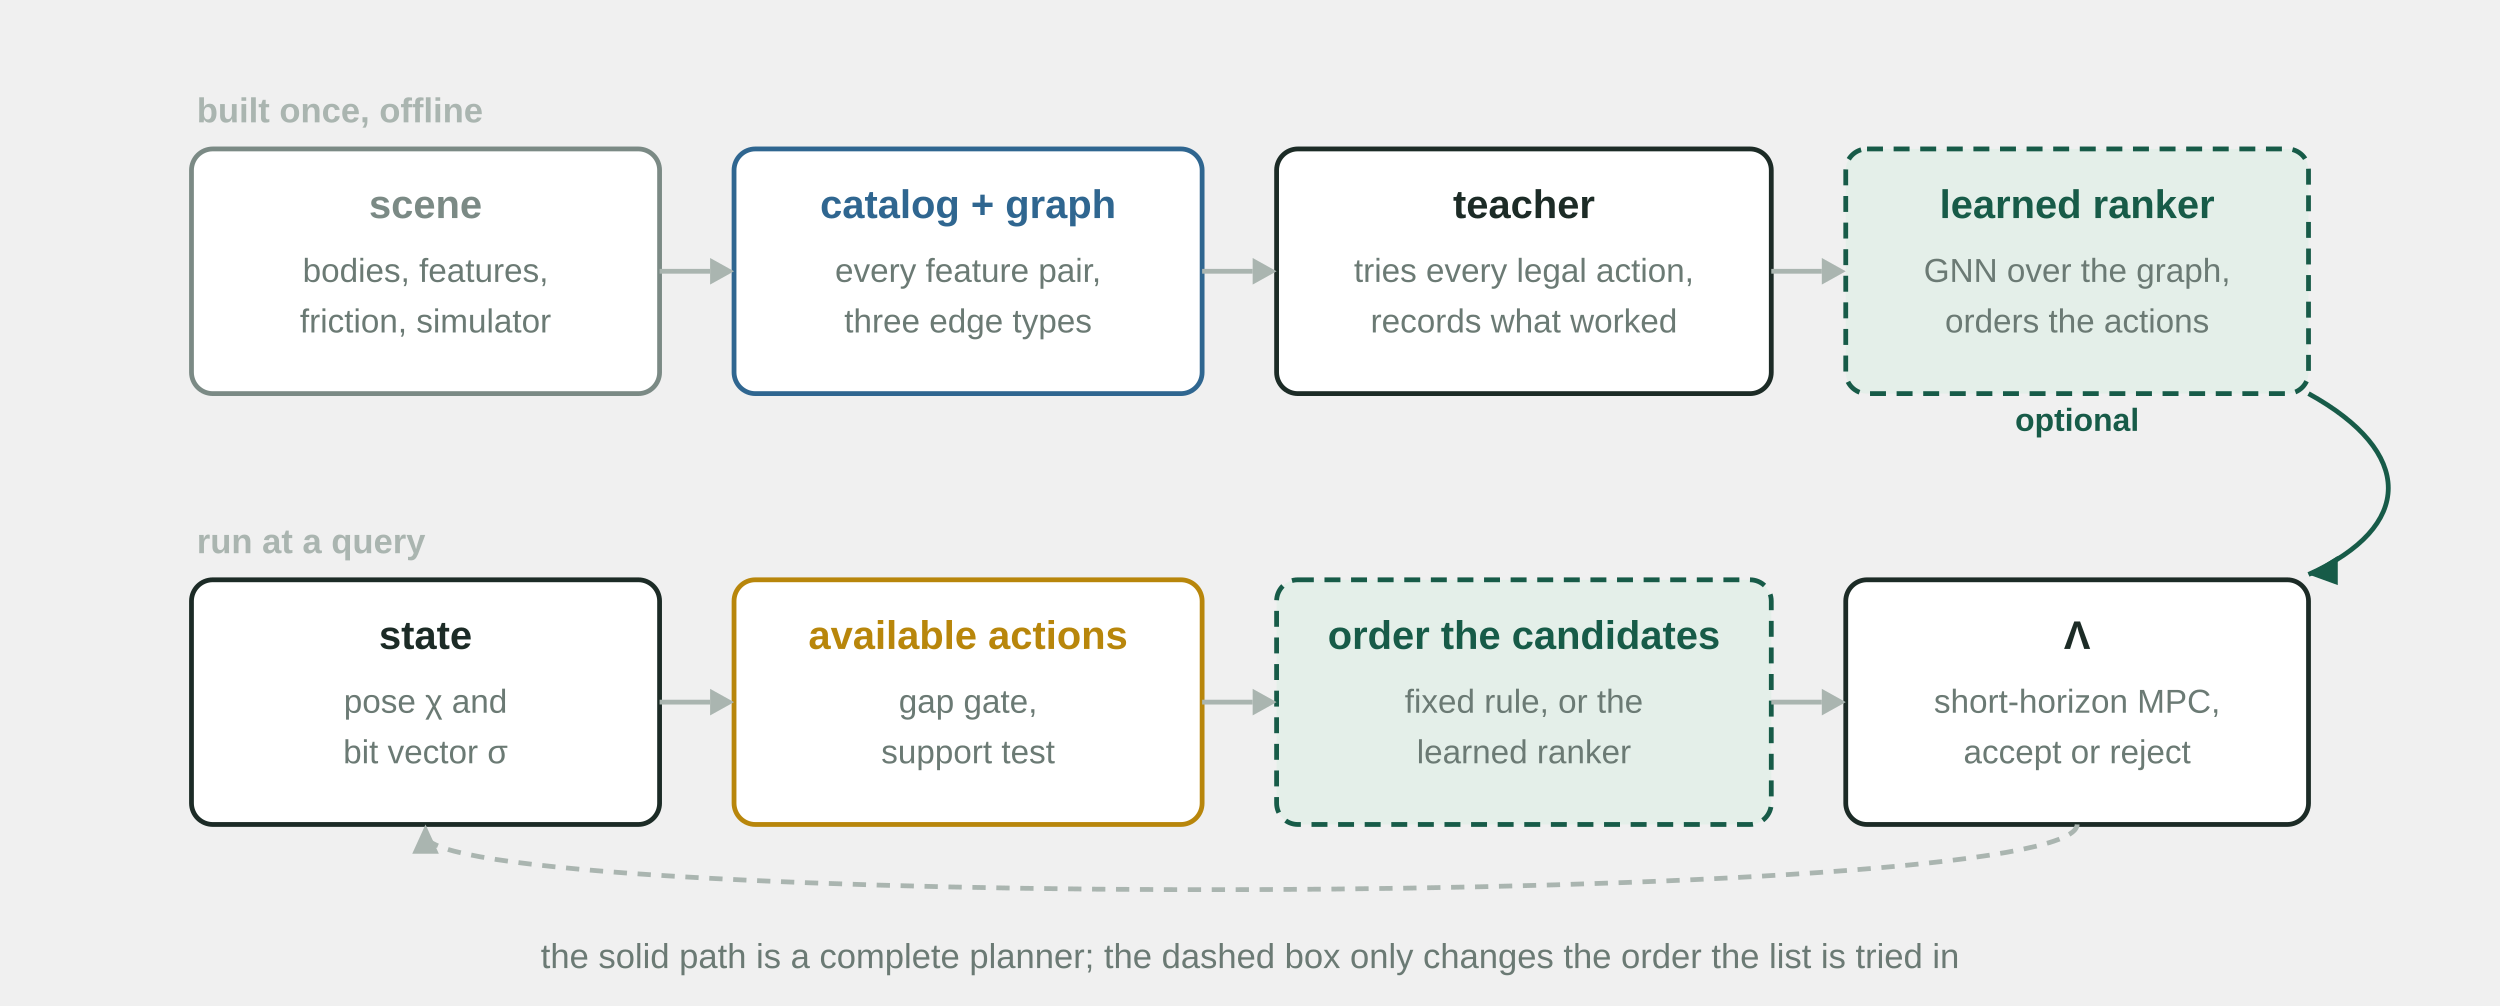
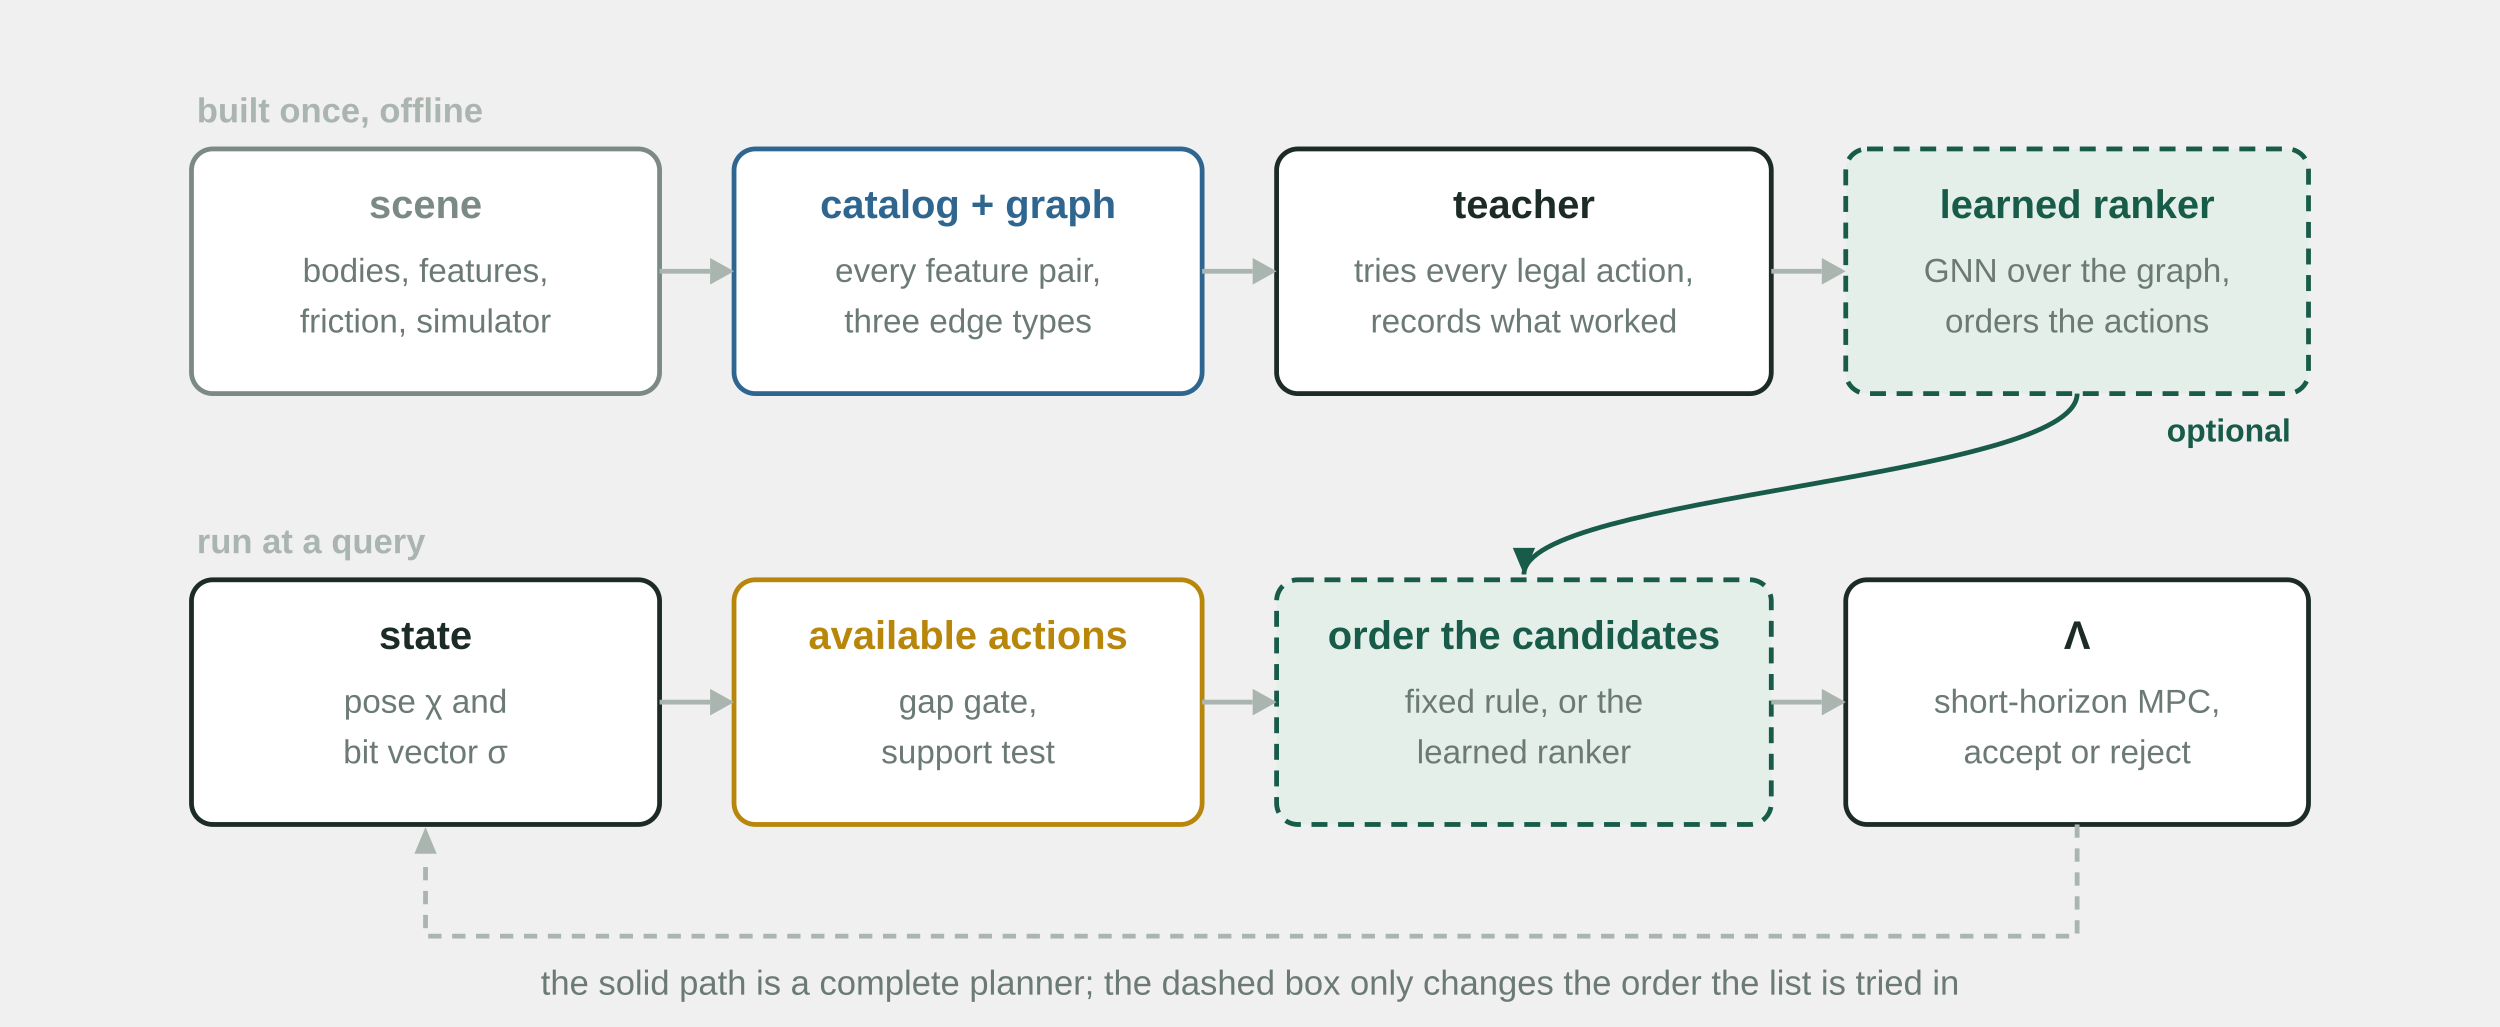
- <svg xmlns="http://www.w3.org/2000/svg" viewBox="0 46 940 378" width="100%" class="fig" role="img" aria-label="System overview">
+ <svg xmlns="http://www.w3.org/2000/svg" viewBox="0 46 940 386" width="100%" class="fig" role="img" aria-label="System overview">
  <text x="74.00" y="92.00" font-size="13" fill="#aab5b0" text-anchor="start" font-weight="700" font-family="'Source Sans Pro','Helvetica Neue',Arial,sans-serif" style="">built once, offline</text>
  <rect x="72" y="102" width="176" height="92" rx="8" fill="#ffffff" stroke="#7b8a85" stroke-width="1.8" />
  <text x="160.00" y="128.00" font-size="15" fill="#7b8a85" text-anchor="middle" font-weight="700" font-family="'Source Sans Pro','Helvetica Neue',Arial,sans-serif" style="">scene</text>
  <text x="160.00" y="152.00" font-size="12.5" fill="#6b7a74" text-anchor="middle" font-weight="400" font-family="'Source Sans Pro','Helvetica Neue',Arial,sans-serif" style="">bodies, features,</text>
  <text x="160.00" y="171.00" font-size="12.5" fill="#6b7a74" text-anchor="middle" font-weight="400" font-family="'Source Sans Pro','Helvetica Neue',Arial,sans-serif" style="">friction, simulator</text>
  <rect x="276" y="102" width="176" height="92" rx="8" fill="#ffffff" stroke="#2f6690" stroke-width="1.8" />
  <text x="364.00" y="128.00" font-size="15" fill="#2f6690" text-anchor="middle" font-weight="700" font-family="'Source Sans Pro','Helvetica Neue',Arial,sans-serif" style="">catalog + graph</text>
  <text x="364.00" y="152.00" font-size="12.5" fill="#6b7a74" text-anchor="middle" font-weight="400" font-family="'Source Sans Pro','Helvetica Neue',Arial,sans-serif" style="">every feature pair,</text>
  <text x="364.00" y="171.00" font-size="12.5" fill="#6b7a74" text-anchor="middle" font-weight="400" font-family="'Source Sans Pro','Helvetica Neue',Arial,sans-serif" style="">three edge types</text>
  <rect x="480" y="102" width="186" height="92" rx="8" fill="#ffffff" stroke="#1c2b26" stroke-width="1.8" />
  <text x="573.00" y="128.00" font-size="15" fill="#1c2b26" text-anchor="middle" font-weight="700" font-family="'Source Sans Pro','Helvetica Neue',Arial,sans-serif" style="">teacher</text>
  <text x="573.00" y="152.00" font-size="12.5" fill="#6b7a74" text-anchor="middle" font-weight="400" font-family="'Source Sans Pro','Helvetica Neue',Arial,sans-serif" style="">tries every legal action,</text>
  <text x="573.00" y="171.00" font-size="12.5" fill="#6b7a74" text-anchor="middle" font-weight="400" font-family="'Source Sans Pro','Helvetica Neue',Arial,sans-serif" style="">records what worked</text>
  <rect x="694" y="102" width="174" height="92" rx="8" fill="#e4efe9" stroke="#175b48" stroke-width="1.8" stroke-dasharray="6 4" />
  <text x="781.00" y="128.00" font-size="15" fill="#175b48" text-anchor="middle" font-weight="700" font-family="'Source Sans Pro','Helvetica Neue',Arial,sans-serif" style="">learned ranker</text>
  <text x="781.00" y="152.00" font-size="12.5" fill="#6b7a74" text-anchor="middle" font-weight="400" font-family="'Source Sans Pro','Helvetica Neue',Arial,sans-serif" style="">GNN over the graph,</text>
  <text x="781.00" y="171.00" font-size="12.5" fill="#6b7a74" text-anchor="middle" font-weight="400" font-family="'Source Sans Pro','Helvetica Neue',Arial,sans-serif" style="">orders the actions</text>
-   <text x="781.00" y="208.00" font-size="12" fill="#175b48" text-anchor="middle" font-weight="700" font-family="'Source Sans Pro','Helvetica Neue',Arial,sans-serif" style="">optional</text>
+   <text x="838.00" y="212.00" font-size="12" fill="#175b48" text-anchor="middle" font-weight="700" font-family="'Source Sans Pro','Helvetica Neue',Arial,sans-serif" style="">optional</text>
  <line x1="248" y1="148" x2="267" y2="148" stroke="#aab5b0" stroke-width="1.8" />
  <polygon points="276,148 267,143 267,153" fill="#aab5b0" />
  <line x1="452" y1="148" x2="471" y2="148" stroke="#aab5b0" stroke-width="1.8" />
  <polygon points="480,148 471,143 471,153" fill="#aab5b0" />
  <line x1="666" y1="148" x2="685" y2="148" stroke="#aab5b0" stroke-width="1.8" />
  <polygon points="694,148 685,143 685,153" fill="#aab5b0" />
  <text x="74.00" y="254.00" font-size="13" fill="#aab5b0" text-anchor="start" font-weight="700" font-family="'Source Sans Pro','Helvetica Neue',Arial,sans-serif" style="">run at a query</text>
  <rect x="72" y="264" width="176" height="92" rx="8" fill="#ffffff" stroke="#1c2b26" stroke-width="1.8" />
  <text x="160.00" y="290.00" font-size="15" fill="#1c2b26" text-anchor="middle" font-weight="700" font-family="'Source Sans Pro','Helvetica Neue',Arial,sans-serif" style="">state</text>
  <text x="160.00" y="314.00" font-size="12.5" fill="#6b7a74" text-anchor="middle" font-weight="400" font-family="'Source Sans Pro','Helvetica Neue',Arial,sans-serif" style="">pose χ and</text>
  <text x="160.00" y="333.00" font-size="12.5" fill="#6b7a74" text-anchor="middle" font-weight="400" font-family="'Source Sans Pro','Helvetica Neue',Arial,sans-serif" style="">bit vector σ</text>
  <rect x="276" y="264" width="176" height="92" rx="8" fill="#ffffff" stroke="#b8860b" stroke-width="1.8" />
  <text x="364.00" y="290.00" font-size="15" fill="#b8860b" text-anchor="middle" font-weight="700" font-family="'Source Sans Pro','Helvetica Neue',Arial,sans-serif" style="">available actions</text>
  <text x="364.00" y="314.00" font-size="12.5" fill="#6b7a74" text-anchor="middle" font-weight="400" font-family="'Source Sans Pro','Helvetica Neue',Arial,sans-serif" style="">gap gate,</text>
  <text x="364.00" y="333.00" font-size="12.5" fill="#6b7a74" text-anchor="middle" font-weight="400" font-family="'Source Sans Pro','Helvetica Neue',Arial,sans-serif" style="">support test</text>
  <rect x="480" y="264" width="186" height="92" rx="8" fill="#e4efe9" stroke="#175b48" stroke-width="1.8" stroke-dasharray="6 4" />
  <text x="573.00" y="290.00" font-size="15" fill="#175b48" text-anchor="middle" font-weight="700" font-family="'Source Sans Pro','Helvetica Neue',Arial,sans-serif" style="">order the candidates</text>
  <text x="573.00" y="314.00" font-size="12.5" fill="#6b7a74" text-anchor="middle" font-weight="400" font-family="'Source Sans Pro','Helvetica Neue',Arial,sans-serif" style="">fixed rule, or the</text>
  <text x="573.00" y="333.00" font-size="12.5" fill="#6b7a74" text-anchor="middle" font-weight="400" font-family="'Source Sans Pro','Helvetica Neue',Arial,sans-serif" style="">learned ranker</text>
  <rect x="694" y="264" width="174" height="92" rx="8" fill="#ffffff" stroke="#1c2b26" stroke-width="1.8" />
  <text x="781.00" y="290.00" font-size="15" fill="#1c2b26" text-anchor="middle" font-weight="700" font-family="'Source Sans Pro','Helvetica Neue',Arial,sans-serif" style="">Λ</text>
  <text x="781.00" y="314.00" font-size="12.5" fill="#6b7a74" text-anchor="middle" font-weight="400" font-family="'Source Sans Pro','Helvetica Neue',Arial,sans-serif" style="">short-horizon MPC,</text>
  <text x="781.00" y="333.00" font-size="12.5" fill="#6b7a74" text-anchor="middle" font-weight="400" font-family="'Source Sans Pro','Helvetica Neue',Arial,sans-serif" style="">accept or reject</text>
  <line x1="248" y1="310" x2="267" y2="310" stroke="#aab5b0" stroke-width="1.8" />
  <polygon points="276,310 267,305 267,315" fill="#aab5b0" />
  <line x1="452" y1="310" x2="471" y2="310" stroke="#aab5b0" stroke-width="1.8" />
  <polygon points="480,310 471,305 471,315" fill="#aab5b0" />
  <line x1="666" y1="310" x2="685" y2="310" stroke="#aab5b0" stroke-width="1.8" />
  <polygon points="694,310 685,305 685,315" fill="#aab5b0" />
-   <path d="M 868 194 C 908 216 908 244 868 262" fill="none" stroke="#175b48" stroke-width="1.8" />
-   <polygon points="868,262 879,255 879,266" fill="#175b48" />
-   <path d="M 781 356 C 781 388 160 388 160 360" fill="none" stroke="#aab5b0" stroke-width="1.8" stroke-dasharray="5 4" />
-   <polygon points="160,356 155,367 165,367" fill="#aab5b0" />
-   <text x="470.00" y="410.00" font-size="13" fill="#6b7a74" text-anchor="middle" font-weight="400" font-family="'Source Sans Pro','Helvetica Neue',Arial,sans-serif" style="">the solid path is a complete planner; the dashed box only changes the order the list is tried in</text>
+   <path d="M 781 194 C 781 226 573 232 573 262" fill="none" stroke="#175b48" stroke-width="1.8" />
+   <polygon points="573.0,262.0 568.8,252.0 577.2,252.0" fill="#175b48" />
+   <path d="M 781 356 L 781 398 L 160 398 L 160 368" fill="none" stroke="#aab5b0" stroke-width="1.8" stroke-dasharray="5 4" stroke-linejoin="round" />
+   <polygon points="160.0,357.0 164.2,367.0 155.8,367.0" fill="#aab5b0" />
+   <text x="470.00" y="420.00" font-size="13" fill="#6b7a74" text-anchor="middle" font-weight="400" font-family="'Source Sans Pro','Helvetica Neue',Arial,sans-serif" style="">the solid path is a complete planner; the dashed box only changes the order the list is tried in</text>
</svg>
